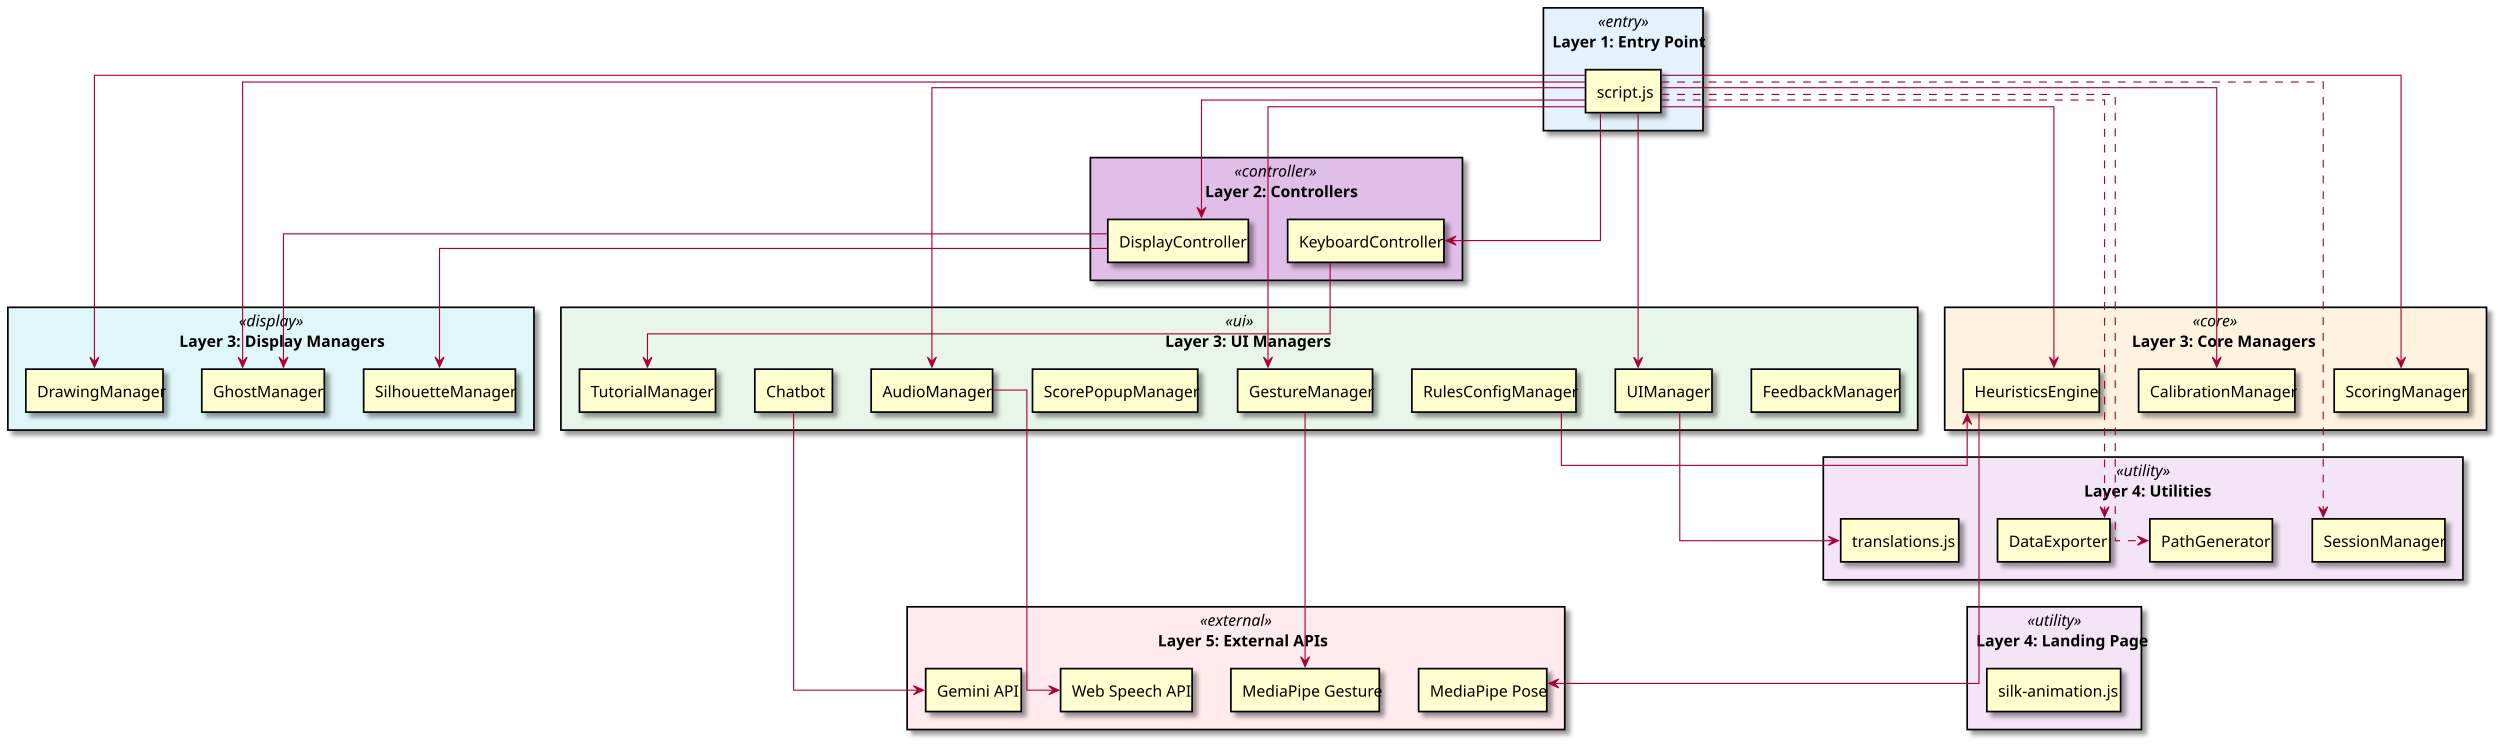
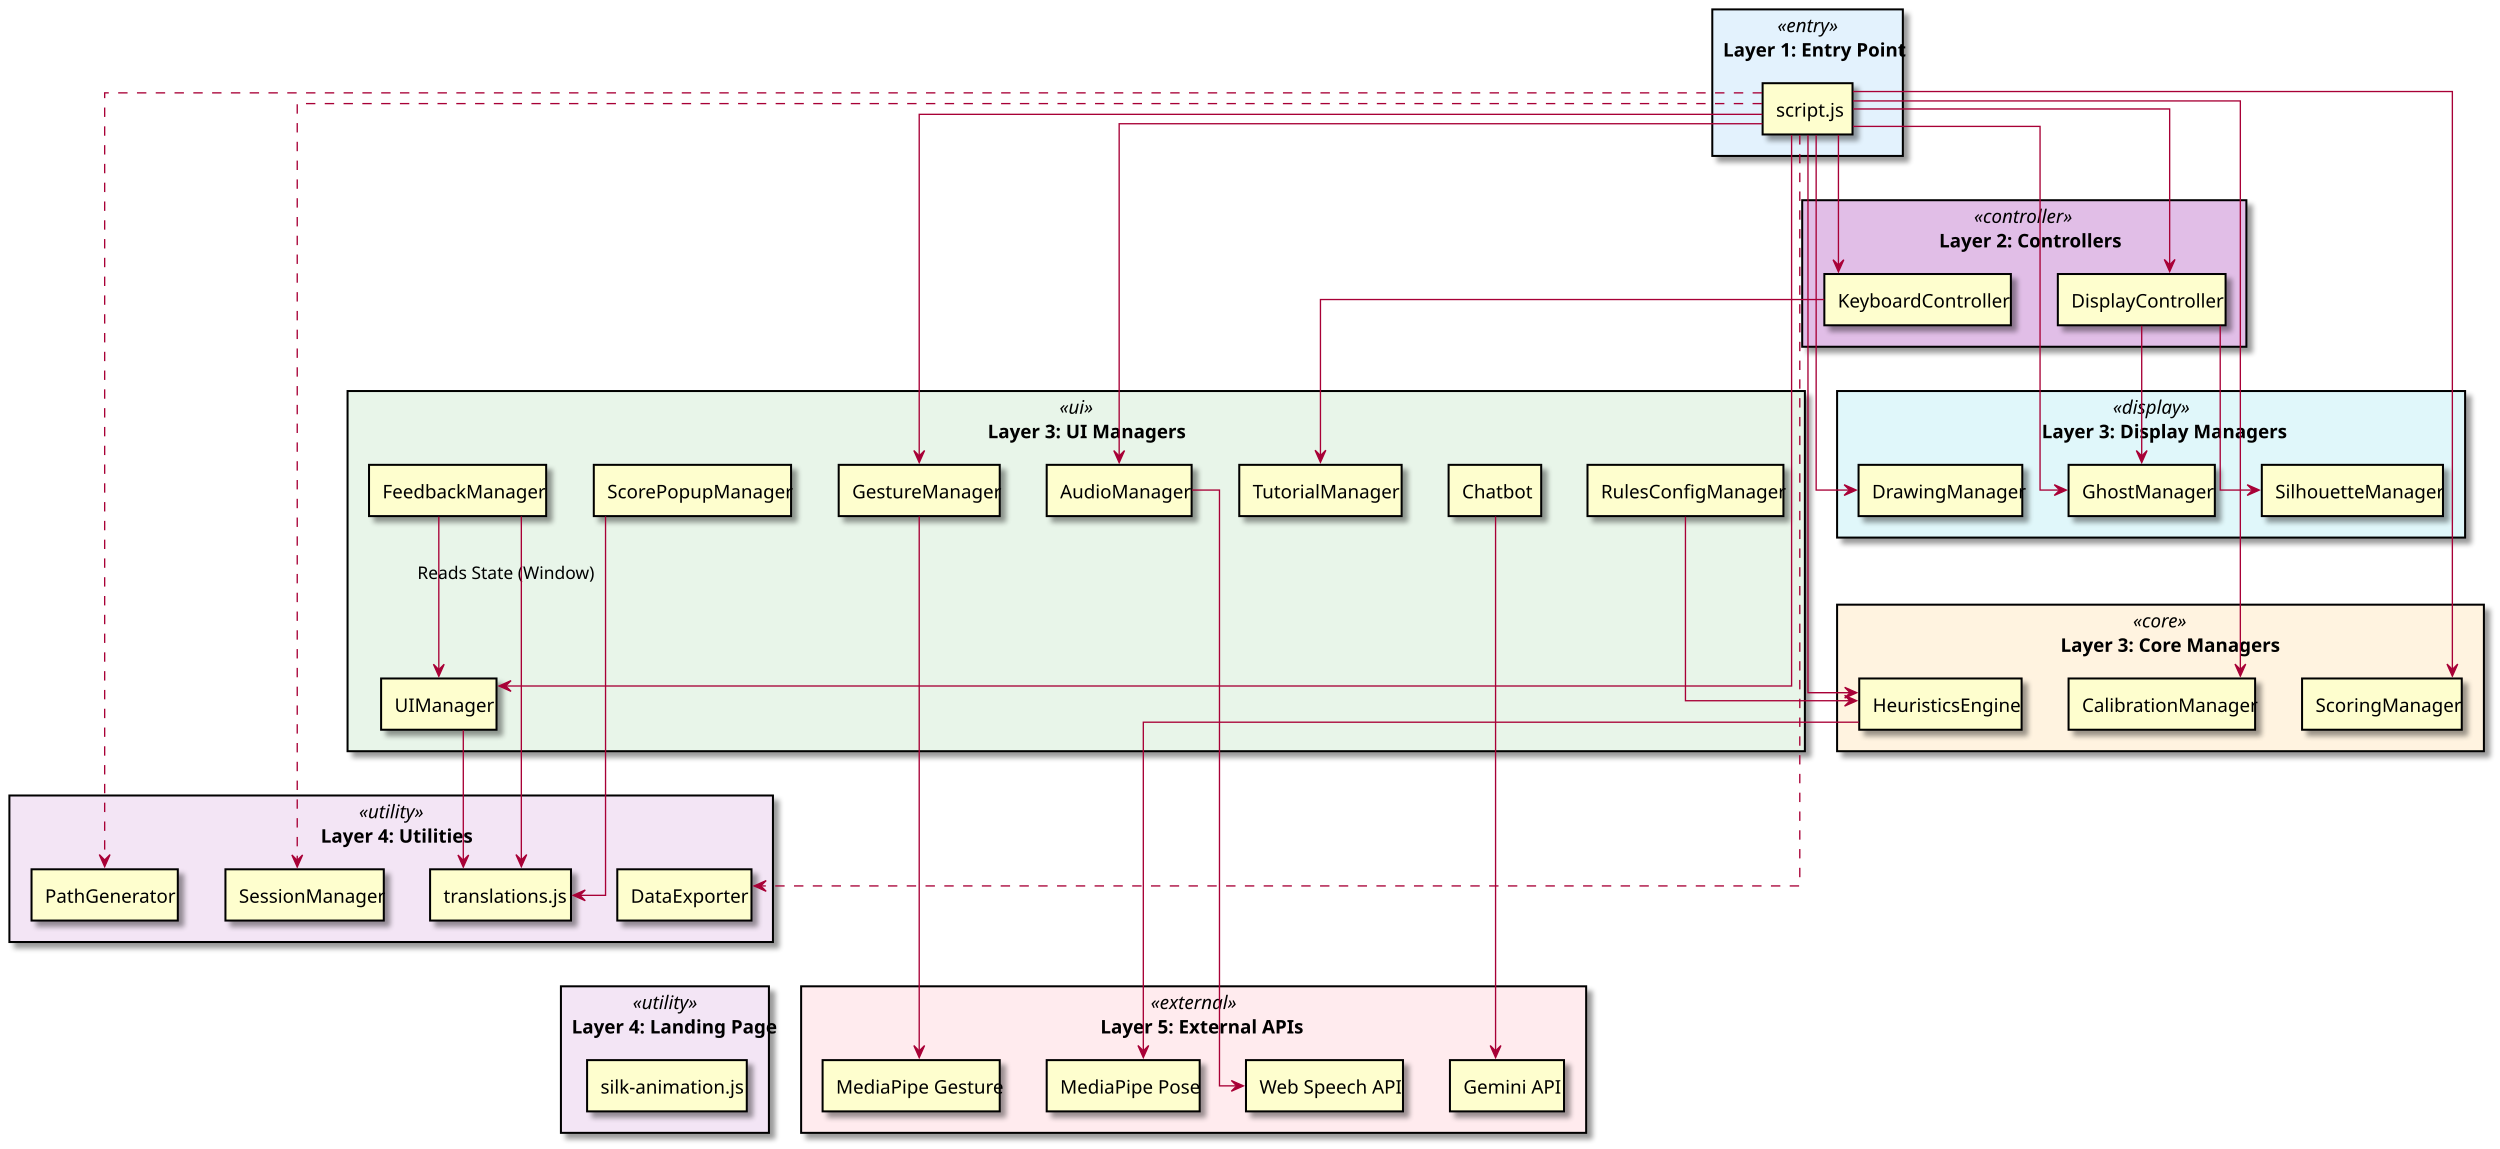
- <svg xmlns="http://www.w3.org/2000/svg" contentScriptType="application/ecmascript" contentStyleType="text/css" height="661px" preserveAspectRatio="none" style="width:2224px;height:661px;background:#00000000;" version="1.1" viewBox="0 0 2224 661" width="2224px" zoomAndPan="magnify">
+ <svg xmlns="http://www.w3.org/2000/svg" contentScriptType="application/ecmascript" contentStyleType="text/css" height="856px" preserveAspectRatio="none" style="width:1863px;height:856px;background:#00000000;" version="1.1" viewBox="0 0 1863 856" width="1863px" zoomAndPan="magnify">
  <defs>
-     <filter height="300%" id="f6rq904xgpkx2" width="300%" x="-1" y="-1">
+     <filter height="300%" id="f1iol15nv5c53u" width="300%" x="-1" y="-1">
      <feGaussianBlur result="blurOut" stdDeviation="2.0" />
      <feColorMatrix in="blurOut" result="blurOut2" type="matrix" values="0 0 0 0 0 0 0 0 0 0 0 0 0 0 0 0 0 0 .4 0" />
      <feOffset dx="4.0" dy="4.0" in="blurOut2" result="blurOut3" />
      <feBlend in="SourceGraphic" in2="blurOut3" mode="normal" />
    </filter>
  </defs>
  <g>
-     <rect fill="#E3F2FD" filter="url(#f6rq904xgpkx2)" height="109.2" style="stroke:#000000;stroke-width:1.5;" width="142" x="1373" y="7" />
-     <text fill="#000000" font-family="Sarabun" font-size="14" font-style="italic" lengthAdjust="spacing" textLength="45" x="1421.5" y="23.952">«entry»</text>
-     <text fill="#000000" font-family="Sarabun" font-size="14" font-weight="bold" lengthAdjust="spacing" textLength="126" x="1381" y="42.152">Layer 1: Entry Point</text>
-     <rect fill="#E1BEE7" filter="url(#f6rq904xgpkx2)" height="109.2" style="stroke:#000000;stroke-width:1.5;" width="331" x="970" y="140.2" />
-     <text fill="#000000" font-family="Sarabun" font-size="14" font-style="italic" lengthAdjust="spacing" textLength="75" x="1098" y="157.152">«controller»</text>
-     <text fill="#000000" font-family="Sarabun" font-size="14" font-weight="bold" lengthAdjust="spacing" textLength="127" x="1072" y="175.352">Layer 2: Controllers</text>
-     <rect fill="#E0F7FA" filter="url(#f6rq904xgpkx2)" height="109.2" style="stroke:#000000;stroke-width:1.5;" width="468" x="7" y="273.4" />
-     <text fill="#000000" font-family="Sarabun" font-size="14" font-style="italic" lengthAdjust="spacing" textLength="57" x="212.5" y="290.352">«display»</text>
-     <text fill="#000000" font-family="Sarabun" font-size="14" font-weight="bold" lengthAdjust="spacing" textLength="163" x="159.5" y="308.552">Layer 3: Display Managers</text>
-     <rect fill="#FFF3E0" filter="url(#f6rq904xgpkx2)" height="109.2" style="stroke:#000000;stroke-width:1.5;" width="482" x="1730" y="273.4" />
-     <text fill="#000000" font-family="Sarabun" font-size="14" font-style="italic" lengthAdjust="spacing" textLength="41" x="1950.5" y="290.352">«core»</text>
-     <text fill="#000000" font-family="Sarabun" font-size="14" font-weight="bold" lengthAdjust="spacing" textLength="149" x="1896.5" y="308.552">Layer 3: Core Managers</text>
-     <rect fill="#E8F5E9" filter="url(#f6rq904xgpkx2)" height="109.2" style="stroke:#000000;stroke-width:1.5;" width="1207" x="499" y="273.4" />
-     <text fill="#000000" font-family="Sarabun" font-size="14" font-style="italic" lengthAdjust="spacing" textLength="25" x="1090" y="290.352">«ui»</text>
-     <text fill="#000000" font-family="Sarabun" font-size="14" font-weight="bold" lengthAdjust="spacing" textLength="132" x="1036.5" y="308.552">Layer 3: UI Managers</text>
-     <rect fill="#F3E5F5" filter="url(#f6rq904xgpkx2)" height="109.2" style="stroke:#000000;stroke-width:1.5;" width="569" x="1622" y="406.6" />
-     <text fill="#000000" font-family="Sarabun" font-size="14" font-style="italic" lengthAdjust="spacing" textLength="48" x="1882.5" y="423.552">«utility»</text>
-     <text fill="#000000" font-family="Sarabun" font-size="14" font-weight="bold" lengthAdjust="spacing" textLength="105" x="1854" y="441.752">Layer 4: Utilities</text>
-     <rect fill="#F3E5F5" filter="url(#f6rq904xgpkx2)" height="109.2" style="stroke:#000000;stroke-width:1.5;" width="155" x="1750" y="539.8" />
-     <text fill="#000000" font-family="Sarabun" font-size="14" font-style="italic" lengthAdjust="spacing" textLength="48" x="1803.5" y="556.752">«utility»</text>
-     <text fill="#000000" font-family="Sarabun" font-size="14" font-weight="bold" lengthAdjust="spacing" textLength="139" x="1758" y="574.952">Layer 4: Landing Page</text>
-     <rect fill="#FFEBEE" filter="url(#f6rq904xgpkx2)" height="109.2" style="stroke:#000000;stroke-width:1.5;" width="585" x="807" y="539.8" />
-     <text fill="#000000" font-family="Sarabun" font-size="14" font-style="italic" lengthAdjust="spacing" textLength="64" x="1067.5" y="556.752">«external»</text>
-     <text fill="#000000" font-family="Sarabun" font-size="14" font-weight="bold" lengthAdjust="spacing" textLength="139" x="1030" y="574.952">Layer 5: External APIs</text>
-     <rect fill="#FEFECE" filter="url(#f6rq904xgpkx2)" height="38.2" style="stroke:#000000;stroke-width:1.5;" width="67" x="1410.5" y="62" />
-     <text fill="#000000" font-family="Sarabun" font-size="14" lengthAdjust="spacing" textLength="47" x="1420.5" y="86.952">script.js</text>
-     <rect fill="#FEFECE" filter="url(#f6rq904xgpkx2)" height="38.2" style="stroke:#000000;stroke-width:1.5;" width="125" x="985.5" y="195.2" />
-     <text fill="#000000" font-family="Sarabun" font-size="14" lengthAdjust="spacing" textLength="105" x="995.5" y="220.152">DisplayController</text>
-     <rect fill="#FEFECE" filter="url(#f6rq904xgpkx2)" height="38.2" style="stroke:#000000;stroke-width:1.5;" width="139" x="1145.5" y="195.2" />
-     <text fill="#000000" font-family="Sarabun" font-size="14" lengthAdjust="spacing" textLength="119" x="1155.5" y="220.152">KeyboardController</text>
-     <rect fill="#FEFECE" filter="url(#f6rq904xgpkx2)" height="38.2" style="stroke:#000000;stroke-width:1.5;" width="122" x="23" y="328.4" />
-     <text fill="#000000" font-family="Sarabun" font-size="14" lengthAdjust="spacing" textLength="102" x="33" y="353.352">DrawingManager</text>
-     <rect fill="#FEFECE" filter="url(#f6rq904xgpkx2)" height="38.2" style="stroke:#000000;stroke-width:1.5;" width="109" x="179.5" y="328.4" />
-     <text fill="#000000" font-family="Sarabun" font-size="14" lengthAdjust="spacing" textLength="89" x="189.5" y="353.352">GhostManager</text>
-     <rect fill="#FEFECE" filter="url(#f6rq904xgpkx2)" height="38.2" style="stroke:#000000;stroke-width:1.5;" width="135" x="323.5" y="328.4" />
-     <text fill="#000000" font-family="Sarabun" font-size="14" lengthAdjust="spacing" textLength="115" x="333.5" y="353.352">SilhouetteManager</text>
-     <rect fill="#FEFECE" filter="url(#f6rq904xgpkx2)" height="38.2" style="stroke:#000000;stroke-width:1.5;" width="121" x="1746.5" y="328.4" />
-     <text fill="#000000" font-family="Sarabun" font-size="14" lengthAdjust="spacing" textLength="101" x="1756.5" y="353.352">HeuristicsEngine</text>
-     <rect fill="#FEFECE" filter="url(#f6rq904xgpkx2)" height="38.2" style="stroke:#000000;stroke-width:1.5;" width="139" x="1902.5" y="328.4" />
-     <text fill="#000000" font-family="Sarabun" font-size="14" lengthAdjust="spacing" textLength="119" x="1912.5" y="353.352">CalibrationManager</text>
-     <rect fill="#FEFECE" filter="url(#f6rq904xgpkx2)" height="38.2" style="stroke:#000000;stroke-width:1.5;" width="119" x="2076.5" y="328.4" />
-     <text fill="#000000" font-family="Sarabun" font-size="14" lengthAdjust="spacing" textLength="99" x="2086.5" y="353.352">ScoringManager</text>
-     <rect fill="#FEFECE" filter="url(#f6rq904xgpkx2)" height="38.2" style="stroke:#000000;stroke-width:1.5;" width="86" x="1437" y="328.4" />
-     <text fill="#000000" font-family="Sarabun" font-size="14" lengthAdjust="spacing" textLength="66" x="1447" y="353.352">UIManager</text>
-     <rect fill="#FEFECE" filter="url(#f6rq904xgpkx2)" height="38.2" style="stroke:#000000;stroke-width:1.5;" width="108" x="775" y="328.4" />
-     <text fill="#000000" font-family="Sarabun" font-size="14" lengthAdjust="spacing" textLength="88" x="785" y="353.352">AudioManager</text>
-     <rect fill="#FEFECE" filter="url(#f6rq904xgpkx2)" height="38.2" style="stroke:#000000;stroke-width:1.5;" width="120" x="1101" y="328.4" />
-     <text fill="#000000" font-family="Sarabun" font-size="14" lengthAdjust="spacing" textLength="100" x="1111" y="353.352">GestureManager</text>
-     <rect fill="#FEFECE" filter="url(#f6rq904xgpkx2)" height="38.2" style="stroke:#000000;stroke-width:1.5;" width="147" x="918.5" y="328.4" />
-     <text fill="#000000" font-family="Sarabun" font-size="14" lengthAdjust="spacing" textLength="127" x="928.5" y="353.352">ScorePopupManager</text>
-     <rect fill="#FEFECE" filter="url(#f6rq904xgpkx2)" height="38.2" style="stroke:#000000;stroke-width:1.5;" width="121" x="515.5" y="328.4" />
-     <text fill="#000000" font-family="Sarabun" font-size="14" lengthAdjust="spacing" textLength="101" x="525.5" y="353.352">TutorialManager</text>
-     <rect fill="#FEFECE" filter="url(#f6rq904xgpkx2)" height="38.2" style="stroke:#000000;stroke-width:1.5;" width="146" x="1256" y="328.4" />
-     <text fill="#000000" font-family="Sarabun" font-size="14" lengthAdjust="spacing" textLength="126" x="1266" y="353.352">RulesConfigManager</text>
-     <rect fill="#FEFECE" filter="url(#f6rq904xgpkx2)" height="38.2" style="stroke:#000000;stroke-width:1.5;" width="69" x="671.5" y="328.4" />
-     <text fill="#000000" font-family="Sarabun" font-size="14" lengthAdjust="spacing" textLength="49" x="681.5" y="353.352">Chatbot</text>
-     <rect fill="#FEFECE" filter="url(#f6rq904xgpkx2)" height="38.2" style="stroke:#000000;stroke-width:1.5;" width="132" x="1558" y="328.4" />
-     <text fill="#000000" font-family="Sarabun" font-size="14" lengthAdjust="spacing" textLength="112" x="1568" y="353.352">FeedbackManager</text>
-     <rect fill="#FEFECE" filter="url(#f6rq904xgpkx2)" height="38.2" style="stroke:#000000;stroke-width:1.5;" width="100" x="1777" y="461.6" />
-     <text fill="#000000" font-family="Sarabun" font-size="14" lengthAdjust="spacing" textLength="80" x="1787" y="486.552">DataExporter</text>
-     <rect fill="#FEFECE" filter="url(#f6rq904xgpkx2)" height="38.2" style="stroke:#000000;stroke-width:1.5;" width="109" x="1912.5" y="461.6" />
-     <text fill="#000000" font-family="Sarabun" font-size="14" lengthAdjust="spacing" textLength="89" x="1922.5" y="486.552">PathGenerator</text>
-     <rect fill="#FEFECE" filter="url(#f6rq904xgpkx2)" height="38.2" style="stroke:#000000;stroke-width:1.5;" width="118" x="2057" y="461.6" />
-     <text fill="#000000" font-family="Sarabun" font-size="14" lengthAdjust="spacing" textLength="98" x="2067" y="486.552">SessionManager</text>
-     <rect fill="#FEFECE" filter="url(#f6rq904xgpkx2)" height="38.2" style="stroke:#000000;stroke-width:1.5;" width="105" x="1637.5" y="461.6" />
-     <text fill="#000000" font-family="Sarabun" font-size="14" lengthAdjust="spacing" textLength="85" x="1647.5" y="486.552">translations.js</text>
-     <rect fill="#FEFECE" filter="url(#f6rq904xgpkx2)" height="38.2" style="stroke:#000000;stroke-width:1.5;" width="119" x="1767.5" y="594.8" />
-     <text fill="#000000" font-family="Sarabun" font-size="14" lengthAdjust="spacing" textLength="99" x="1777.5" y="619.752">silk-animation.js</text>
-     <rect fill="#FEFECE" filter="url(#f6rq904xgpkx2)" height="38.2" style="stroke:#000000;stroke-width:1.5;" width="114" x="1262" y="594.8" />
-     <text fill="#000000" font-family="Sarabun" font-size="14" lengthAdjust="spacing" textLength="94" x="1272" y="619.752">MediaPipe Pose</text>
-     <rect fill="#FEFECE" filter="url(#f6rq904xgpkx2)" height="38.2" style="stroke:#000000;stroke-width:1.5;" width="132" x="1095" y="594.8" />
-     <text fill="#000000" font-family="Sarabun" font-size="14" lengthAdjust="spacing" textLength="112" x="1105" y="619.752">MediaPipe Gesture</text>
-     <rect fill="#FEFECE" filter="url(#f6rq904xgpkx2)" height="38.2" style="stroke:#000000;stroke-width:1.5;" width="117" x="943.5" y="594.8" />
-     <text fill="#000000" font-family="Sarabun" font-size="14" lengthAdjust="spacing" textLength="97" x="953.5" y="619.752">Web Speech API</text>
-     <rect fill="#FEFECE" filter="url(#f6rq904xgpkx2)" height="38.2" style="stroke:#000000;stroke-width:1.5;" width="85" x="823.5" y="594.8" />
-     <text fill="#000000" font-family="Sarabun" font-size="14" lengthAdjust="spacing" textLength="65" x="833.5" y="619.752">Gemini API</text>
-     <path d="M1410.04,89 C1317.69,89 1068.83,89 1068.83,89 C1068.83,89 1068.83,188.21 1068.83,188.21 " fill="none" id="Script-to-DisplayCtrl-1" style="stroke:#A80036;stroke-width:1.0;" />
-     <polygon fill="#A80036" points="1068.83,193.21,1072.83,184.21,1068.83,188.21,1064.83,184.21,1068.83,193.21" style="stroke:#A80036;stroke-width:1.0;" />
-     <path d="M1423.75,100.42 C1423.75,137.28 1423.75,214 1423.75,214 C1423.75,214 1291.31,214 1291.31,214 " fill="none" id="Script-to-KeyboardCtrl" style="stroke:#A80036;stroke-width:1.0;" />
-     <polygon fill="#A80036" points="1286.31,214,1295.31,218,1291.31,214,1295.31,210,1286.31,214" style="stroke:#A80036;stroke-width:1.0;" />
-     <path d="M1477.67,95 C1571.17,95 1827.17,95 1827.17,95 C1827.17,95 1827.17,321.59 1827.17,321.59 " fill="none" id="Script-to-Heuristics" style="stroke:#A80036;stroke-width:1.0;" />
-     <polygon fill="#A80036" points="1827.17,326.59,1831.17,317.59,1827.17,321.59,1823.17,317.59,1827.17,326.59" style="stroke:#A80036;stroke-width:1.0;" />
-     <path d="M1477.83,78 C1594.37,78 1972,78 1972,78 C1972,78 1972,321.6 1972,321.6 " fill="none" id="Script-to-Calibration" style="stroke:#A80036;stroke-width:1.0;" />
-     <polygon fill="#A80036" points="1972,326.6,1976,317.6,1972,321.6,1968,317.6,1972,326.6" style="stroke:#A80036;stroke-width:1.0;" />
-     <path d="M1477.85,67 C1616.78,67 2136,67 2136,67 C2136,67 2136,321.71 2136,321.71 " fill="none" id="Script-to-Scoring" style="stroke:#A80036;stroke-width:1.0;" />
-     <polygon fill="#A80036" points="2136,326.71,2140,317.71,2136,321.71,2132,317.71,2136,326.71" style="stroke:#A80036;stroke-width:1.0;" />
-     <path d="M1410.04,67 C1199.75,67 84,67 84,67 C84,67 84,321.71 84,321.71 " fill="none" id="Script-to-Drawing" style="stroke:#A80036;stroke-width:1.0;" />
-     <polygon fill="#A80036" points="84,326.71,88,317.71,84,321.71,80,317.71,84,326.71" style="stroke:#A80036;stroke-width:1.0;" />
-     <path d="M1410.19,73 C1212.59,73 215.83,73 215.83,73 C215.83,73 215.83,321.68 215.83,321.68 " fill="none" id="Script-to-Ghost" style="stroke:#A80036;stroke-width:1.0;" />
-     <polygon fill="#A80036" points="215.83,326.68,219.83,317.68,215.83,321.68,211.83,317.68,215.83,326.68" style="stroke:#A80036;stroke-width:1.0;" />
-     <path d="M1457.25,100.69 C1457.25,100.69 1457.25,321.73 1457.25,321.73 " fill="none" id="Script-to-UI" style="stroke:#A80036;stroke-width:1.0;" />
-     <polygon fill="#A80036" points="1457.25,326.73,1461.25,317.73,1457.25,321.73,1453.25,317.73,1457.25,326.73" style="stroke:#A80036;stroke-width:1.0;" />
-     <path d="M1410.06,78 C1281.13,78 829,78 829,78 C829,78 829,321.6 829,321.6 " fill="none" id="Script-to-Audio" style="stroke:#A80036;stroke-width:1.0;" />
-     <polygon fill="#A80036" points="829,326.6,833,317.6,829,321.6,825,317.6,829,326.6" style="stroke:#A80036;stroke-width:1.0;" />
-     <path d="M1410.18,95 C1328.66,95 1128,95 1128,95 C1128,95 1128,321.59 1128,321.59 " fill="none" id="Script-to-Gesture" style="stroke:#A80036;stroke-width:1.0;" />
-     <polygon fill="#A80036" points="1128,326.59,1132,317.59,1128,321.59,1124,317.59,1128,326.59" style="stroke:#A80036;stroke-width:1.0;" />
-     <path d="M985.22,208 C797.3,208 252.17,208 252.17,208 C252.17,208 252.17,321.59 252.17,321.59 " fill="none" id="DisplayCtrl-to-Ghost" style="stroke:#A80036;stroke-width:1.0;" />
-     <polygon fill="#A80036" points="252.17,326.59,256.17,317.59,252.17,321.59,248.17,317.59,252.17,326.59" style="stroke:#A80036;stroke-width:1.0;" />
-     <path d="M985,221 C820.56,221 391,221 391,221 C391,221 391,321.5 391,321.5 " fill="none" id="DisplayCtrl-to-Silhouette" style="stroke:#A80036;stroke-width:1.0;" />
-     <polygon fill="#A80036" points="391,326.5,395,317.5,391,321.5,387,317.5,391,326.5" style="stroke:#A80036;stroke-width:1.0;" />
-     <path d="M1183.25,233.9 C1183.25,258.35 1183.25,297 1183.25,297 C1183.25,297 576,297 576,297 C576,297 576,321.61 576,321.61 " fill="none" id="KeyboardCtrl-to-Tutorial" style="stroke:#A80036;stroke-width:1.0;" />
-     <polygon fill="#A80036" points="576,326.61,580,317.61,576,321.61,572,317.61,576,326.61" style="stroke:#A80036;stroke-width:1.0;" />
-     <path d="M1389,367.09 C1389,386.71 1389,414 1389,414 C1389,414 1750,414 1750,414 C1750,414 1750,373.61 1750,373.61 " fill="none" id="RulesConfig-to-Heuristics" style="stroke:#A80036;stroke-width:1.0;" />
-     <polygon fill="#A80036" points="1750,368.61,1746,377.61,1750,373.61,1754,377.61,1750,368.61" style="stroke:#A80036;stroke-width:1.0;" />
-     <path d="M1494.33,366.91 C1494.33,403.94 1494.33,481 1494.33,481 C1494.33,481 1630.54,481 1630.54,481 " fill="none" id="UI-to-Translations" style="stroke:#A80036;stroke-width:1.0;" />
-     <polygon fill="#A80036" points="1635.54,481,1626.54,477,1630.54,481,1626.54,485,1635.54,481" style="stroke:#A80036;stroke-width:1.0;" />
-     <path d="M1760.5,367.08 C1760.5,427.66 1760.5,608 1760.5,608 C1760.5,608 1382.78,608 1382.78,608 " fill="none" id="Heuristics-to-MPPose" style="stroke:#A80036;stroke-width:1.0;" />
-     <polygon fill="#A80036" points="1377.78,608,1386.78,612,1382.78,608,1386.78,604,1377.78,608" style="stroke:#A80036;stroke-width:1.0;" />
-     <path d="M1161,367.09 C1161,367.09 1161,588.13 1161,588.13 " fill="none" id="Gesture-to-MPGesture" style="stroke:#A80036;stroke-width:1.0;" />
-     <polygon fill="#A80036" points="1161,593.13,1165,584.13,1161,588.13,1157,584.13,1161,593.13" style="stroke:#A80036;stroke-width:1.0;" />
-     <path d="M883.47,347 C899.82,347 913.5,347 913.5,347 C913.5,347 913.5,614 913.5,614 C913.5,614 936.95,614 936.95,614 " fill="none" id="Audio-to-WebSpeech" style="stroke:#A80036;stroke-width:1.0;" />
-     <polygon fill="#A80036" points="941.95,614,932.95,610,936.95,614,932.95,618,941.95,614" style="stroke:#A80036;stroke-width:1.0;" />
-     <path d="M706,367.1 C706,428.64 706,614 706,614 C706,614 816.61,614 816.61,614 " fill="none" id="Chatbot-to-Gemini" style="stroke:#A80036;stroke-width:1.0;" />
-     <polygon fill="#A80036" points="821.61,614,812.61,610,816.61,614,812.61,618,821.61,614" style="stroke:#A80036;stroke-width:1.0;" />
-     <path d="M1477.96,89 C1579.25,89 1872.25,89 1872.25,89 C1872.25,89 1872.25,454.76 1872.25,454.76 " fill="none" id="Script-to-Exporter" style="stroke:#A80036;stroke-width:1.0;stroke-dasharray:7.0,7.0;" />
-     <polygon fill="#A80036" points="1872.25,459.76,1876.25,450.76,1872.25,454.76,1868.25,450.76,1872.25,459.76" style="stroke:#A80036;stroke-width:1.0;" />
-     <path d="M1477.99,84 C1580.84,84 1881.75,84 1881.75,84 C1881.75,84 1881.75,481 1881.75,481 C1881.75,481 1905.53,481 1905.53,481 " fill="none" id="Script-to-PathGen" style="stroke:#A80036;stroke-width:1.0;stroke-dasharray:7.0,7.0;" />
-     <polygon fill="#A80036" points="1910.53,481,1901.53,477,1905.53,481,1901.53,485,1910.53,481" style="stroke:#A80036;stroke-width:1.0;" />
-     <path d="M1477.92,73 C1607.88,73 2066.75,73 2066.75,73 C2066.75,73 2066.75,454.8 2066.75,454.8 " fill="none" id="Script-to-Session" style="stroke:#A80036;stroke-width:1.0;stroke-dasharray:7.0,7.0;" />
-     <polygon fill="#A80036" points="2066.75,459.8,2070.75,450.8,2066.75,454.8,2062.75,450.8,2066.75,459.8" style="stroke:#A80036;stroke-width:1.0;" />
+     <rect fill="#E3F2FD" filter="url(#f1iol15nv5c53u)" height="109.2" style="stroke:#000000;stroke-width:1.5;" width="142" x="1276" y="7" />
+     <text fill="#000000" font-family="Sarabun" font-size="14" font-style="italic" lengthAdjust="spacing" textLength="45" x="1324.5" y="23.952">«entry»</text>
+     <text fill="#000000" font-family="Sarabun" font-size="14" font-weight="bold" lengthAdjust="spacing" textLength="126" x="1284" y="42.152">Layer 1: Entry Point</text>
+     <rect fill="#E1BEE7" filter="url(#f1iol15nv5c53u)" height="109.2" style="stroke:#000000;stroke-width:1.5;" width="331" x="1343" y="149.2" />
+     <text fill="#000000" font-family="Sarabun" font-size="14" font-style="italic" lengthAdjust="spacing" textLength="75" x="1471" y="166.152">«controller»</text>
+     <text fill="#000000" font-family="Sarabun" font-size="14" font-weight="bold" lengthAdjust="spacing" textLength="127" x="1445" y="184.352">Layer 2: Controllers</text>
+     <rect fill="#E0F7FA" filter="url(#f1iol15nv5c53u)" height="109.2" style="stroke:#000000;stroke-width:1.5;" width="468" x="1369" y="291.4" />
+     <text fill="#000000" font-family="Sarabun" font-size="14" font-style="italic" lengthAdjust="spacing" textLength="57" x="1574.5" y="308.352">«display»</text>
+     <text fill="#000000" font-family="Sarabun" font-size="14" font-weight="bold" lengthAdjust="spacing" textLength="163" x="1521.5" y="326.552">Layer 3: Display Managers</text>
+     <rect fill="#FFF3E0" filter="url(#f1iol15nv5c53u)" height="109.2" style="stroke:#000000;stroke-width:1.5;" width="482" x="1369" y="450.6" />
+     <text fill="#000000" font-family="Sarabun" font-size="14" font-style="italic" lengthAdjust="spacing" textLength="41" x="1589.5" y="467.552">«core»</text>
+     <text fill="#000000" font-family="Sarabun" font-size="14" font-weight="bold" lengthAdjust="spacing" textLength="149" x="1535.5" y="485.752">Layer 3: Core Managers</text>
+     <rect fill="#E8F5E9" filter="url(#f1iol15nv5c53u)" height="268.4" style="stroke:#000000;stroke-width:1.5;" width="1086" x="259" y="291.4" />
+     <text fill="#000000" font-family="Sarabun" font-size="14" font-style="italic" lengthAdjust="spacing" textLength="25" x="789.5" y="308.352">«ui»</text>
+     <text fill="#000000" font-family="Sarabun" font-size="14" font-weight="bold" lengthAdjust="spacing" textLength="132" x="736" y="326.552">Layer 3: UI Managers</text>
+     <rect fill="#F3E5F5" filter="url(#f1iol15nv5c53u)" height="109.2" style="stroke:#000000;stroke-width:1.5;" width="569" x="7" y="592.8" />
+     <text fill="#000000" font-family="Sarabun" font-size="14" font-style="italic" lengthAdjust="spacing" textLength="48" x="267.5" y="609.752">«utility»</text>
+     <text fill="#000000" font-family="Sarabun" font-size="14" font-weight="bold" lengthAdjust="spacing" textLength="105" x="239" y="627.952">Layer 4: Utilities</text>
+     <rect fill="#F3E5F5" filter="url(#f1iol15nv5c53u)" height="109.2" style="stroke:#000000;stroke-width:1.5;" width="155" x="418" y="735" />
+     <text fill="#000000" font-family="Sarabun" font-size="14" font-style="italic" lengthAdjust="spacing" textLength="48" x="471.5" y="751.952">«utility»</text>
+     <text fill="#000000" font-family="Sarabun" font-size="14" font-weight="bold" lengthAdjust="spacing" textLength="139" x="426" y="770.152">Layer 4: Landing Page</text>
+     <rect fill="#FFEBEE" filter="url(#f1iol15nv5c53u)" height="109.2" style="stroke:#000000;stroke-width:1.5;" width="585" x="597" y="735" />
+     <text fill="#000000" font-family="Sarabun" font-size="14" font-style="italic" lengthAdjust="spacing" textLength="64" x="857.5" y="751.952">«external»</text>
+     <text fill="#000000" font-family="Sarabun" font-size="14" font-weight="bold" lengthAdjust="spacing" textLength="139" x="820" y="770.152">Layer 5: External APIs</text>
+     <rect fill="#FEFECE" filter="url(#f1iol15nv5c53u)" height="38.2" style="stroke:#000000;stroke-width:1.5;" width="67" x="1313.5" y="62" />
+     <text fill="#000000" font-family="Sarabun" font-size="14" lengthAdjust="spacing" textLength="47" x="1323.5" y="86.952">script.js</text>
+     <rect fill="#FEFECE" filter="url(#f1iol15nv5c53u)" height="38.2" style="stroke:#000000;stroke-width:1.5;" width="125" x="1533.5" y="204.2" />
+     <text fill="#000000" font-family="Sarabun" font-size="14" lengthAdjust="spacing" textLength="105" x="1543.5" y="229.152">DisplayController</text>
+     <rect fill="#FEFECE" filter="url(#f1iol15nv5c53u)" height="38.2" style="stroke:#000000;stroke-width:1.5;" width="139" x="1359.5" y="204.2" />
+     <text fill="#000000" font-family="Sarabun" font-size="14" lengthAdjust="spacing" textLength="119" x="1369.5" y="229.152">KeyboardController</text>
+     <rect fill="#FEFECE" filter="url(#f1iol15nv5c53u)" height="38.2" style="stroke:#000000;stroke-width:1.5;" width="122" x="1385" y="346.4" />
+     <text fill="#000000" font-family="Sarabun" font-size="14" lengthAdjust="spacing" textLength="102" x="1395" y="371.352">DrawingManager</text>
+     <rect fill="#FEFECE" filter="url(#f1iol15nv5c53u)" height="38.2" style="stroke:#000000;stroke-width:1.5;" width="109" x="1541.5" y="346.4" />
+     <text fill="#000000" font-family="Sarabun" font-size="14" lengthAdjust="spacing" textLength="89" x="1551.5" y="371.352">GhostManager</text>
+     <rect fill="#FEFECE" filter="url(#f1iol15nv5c53u)" height="38.2" style="stroke:#000000;stroke-width:1.5;" width="135" x="1685.5" y="346.4" />
+     <text fill="#000000" font-family="Sarabun" font-size="14" lengthAdjust="spacing" textLength="115" x="1695.5" y="371.352">SilhouetteManager</text>
+     <rect fill="#FEFECE" filter="url(#f1iol15nv5c53u)" height="38.2" style="stroke:#000000;stroke-width:1.5;" width="121" x="1385.5" y="505.6" />
+     <text fill="#000000" font-family="Sarabun" font-size="14" lengthAdjust="spacing" textLength="101" x="1395.5" y="530.552">HeuristicsEngine</text>
+     <rect fill="#FEFECE" filter="url(#f1iol15nv5c53u)" height="38.2" style="stroke:#000000;stroke-width:1.5;" width="139" x="1541.5" y="505.6" />
+     <text fill="#000000" font-family="Sarabun" font-size="14" lengthAdjust="spacing" textLength="119" x="1551.5" y="530.552">CalibrationManager</text>
+     <rect fill="#FEFECE" filter="url(#f1iol15nv5c53u)" height="38.2" style="stroke:#000000;stroke-width:1.5;" width="119" x="1715.5" y="505.6" />
+     <text fill="#000000" font-family="Sarabun" font-size="14" lengthAdjust="spacing" textLength="99" x="1725.5" y="530.552">ScoringManager</text>
+     <rect fill="#FEFECE" filter="url(#f1iol15nv5c53u)" height="38.2" style="stroke:#000000;stroke-width:1.5;" width="86" x="284" y="505.6" />
+     <text fill="#000000" font-family="Sarabun" font-size="14" lengthAdjust="spacing" textLength="66" x="294" y="530.552">UIManager</text>
+     <rect fill="#FEFECE" filter="url(#f1iol15nv5c53u)" height="38.2" style="stroke:#000000;stroke-width:1.5;" width="108" x="780" y="346.4" />
+     <text fill="#000000" font-family="Sarabun" font-size="14" lengthAdjust="spacing" textLength="88" x="790" y="371.352">AudioManager</text>
+     <rect fill="#FEFECE" filter="url(#f1iol15nv5c53u)" height="38.2" style="stroke:#000000;stroke-width:1.5;" width="120" x="625" y="346.4" />
+     <text fill="#000000" font-family="Sarabun" font-size="14" lengthAdjust="spacing" textLength="100" x="635" y="371.352">GestureManager</text>
+     <rect fill="#FEFECE" filter="url(#f1iol15nv5c53u)" height="38.2" style="stroke:#000000;stroke-width:1.5;" width="147" x="442.5" y="346.4" />
+     <text fill="#000000" font-family="Sarabun" font-size="14" lengthAdjust="spacing" textLength="127" x="452.5" y="371.352">ScorePopupManager</text>
+     <rect fill="#FEFECE" filter="url(#f1iol15nv5c53u)" height="38.2" style="stroke:#000000;stroke-width:1.5;" width="121" x="923.5" y="346.4" />
+     <text fill="#000000" font-family="Sarabun" font-size="14" lengthAdjust="spacing" textLength="101" x="933.5" y="371.352">TutorialManager</text>
+     <rect fill="#FEFECE" filter="url(#f1iol15nv5c53u)" height="38.2" style="stroke:#000000;stroke-width:1.5;" width="146" x="1183" y="346.4" />
+     <text fill="#000000" font-family="Sarabun" font-size="14" lengthAdjust="spacing" textLength="126" x="1193" y="371.352">RulesConfigManager</text>
+     <rect fill="#FEFECE" filter="url(#f1iol15nv5c53u)" height="38.2" style="stroke:#000000;stroke-width:1.5;" width="69" x="1079.5" y="346.4" />
+     <text fill="#000000" font-family="Sarabun" font-size="14" lengthAdjust="spacing" textLength="49" x="1089.5" y="371.352">Chatbot</text>
+     <rect fill="#FEFECE" filter="url(#f1iol15nv5c53u)" height="38.2" style="stroke:#000000;stroke-width:1.5;" width="132" x="275" y="346.4" />
+     <text fill="#000000" font-family="Sarabun" font-size="14" lengthAdjust="spacing" textLength="112" x="285" y="371.352">FeedbackManager</text>
+     <rect fill="#FEFECE" filter="url(#f1iol15nv5c53u)" height="38.2" style="stroke:#000000;stroke-width:1.5;" width="100" x="460" y="647.8" />
+     <text fill="#000000" font-family="Sarabun" font-size="14" lengthAdjust="spacing" textLength="80" x="470" y="672.752">DataExporter</text>
+     <rect fill="#FEFECE" filter="url(#f1iol15nv5c53u)" height="38.2" style="stroke:#000000;stroke-width:1.5;" width="109" x="23.5" y="647.8" />
+     <text fill="#000000" font-family="Sarabun" font-size="14" lengthAdjust="spacing" textLength="89" x="33.5" y="672.752">PathGenerator</text>
+     <rect fill="#FEFECE" filter="url(#f1iol15nv5c53u)" height="38.2" style="stroke:#000000;stroke-width:1.5;" width="118" x="168" y="647.8" />
+     <text fill="#000000" font-family="Sarabun" font-size="14" lengthAdjust="spacing" textLength="98" x="178" y="672.752">SessionManager</text>
+     <rect fill="#FEFECE" filter="url(#f1iol15nv5c53u)" height="38.2" style="stroke:#000000;stroke-width:1.5;" width="105" x="320.5" y="647.8" />
+     <text fill="#000000" font-family="Sarabun" font-size="14" lengthAdjust="spacing" textLength="85" x="330.5" y="672.752">translations.js</text>
+     <rect fill="#FEFECE" filter="url(#f1iol15nv5c53u)" height="38.2" style="stroke:#000000;stroke-width:1.5;" width="119" x="437.5" y="790" />
+     <text fill="#000000" font-family="Sarabun" font-size="14" lengthAdjust="spacing" textLength="99" x="447.5" y="814.952">silk-animation.js</text>
+     <rect fill="#FEFECE" filter="url(#f1iol15nv5c53u)" height="38.2" style="stroke:#000000;stroke-width:1.5;" width="114" x="780" y="790" />
+     <text fill="#000000" font-family="Sarabun" font-size="14" lengthAdjust="spacing" textLength="94" x="790" y="814.952">MediaPipe Pose</text>
+     <rect fill="#FEFECE" filter="url(#f1iol15nv5c53u)" height="38.2" style="stroke:#000000;stroke-width:1.5;" width="132" x="613" y="790" />
+     <text fill="#000000" font-family="Sarabun" font-size="14" lengthAdjust="spacing" textLength="112" x="623" y="814.952">MediaPipe Gesture</text>
+     <rect fill="#FEFECE" filter="url(#f1iol15nv5c53u)" height="38.2" style="stroke:#000000;stroke-width:1.5;" width="117" x="928.5" y="790" />
+     <text fill="#000000" font-family="Sarabun" font-size="14" lengthAdjust="spacing" textLength="97" x="938.5" y="814.952">Web Speech API</text>
+     <rect fill="#FEFECE" filter="url(#f1iol15nv5c53u)" height="38.2" style="stroke:#000000;stroke-width:1.5;" width="85" x="1080.5" y="790" />
+     <text fill="#000000" font-family="Sarabun" font-size="14" lengthAdjust="spacing" textLength="65" x="1090.5" y="814.952">Gemini API</text>
+     <path d="M1380.9,81.2 C1453.37,81.2 1616.83,81.2 1616.83,81.2 C1616.83,81.2 1616.83,197.33 1616.83,197.33 " fill="none" id="Script-to-DisplayCtrl-1" style="stroke:#A80036;stroke-width:1.0;" />
+     <polygon fill="#A80036" points="1616.83,202.33,1620.83,193.33,1616.83,197.33,1612.83,193.33,1616.83,202.33" style="stroke:#A80036;stroke-width:1.0;" />
+     <path d="M1370,100.57 C1370,100.57 1370,197.55 1370,197.55 " fill="none" id="Script-to-KeyboardCtrl" style="stroke:#A80036;stroke-width:1.0;" />
+     <polygon fill="#A80036" points="1370,202.55,1374,193.55,1370,197.55,1366,193.55,1370,202.55" style="stroke:#A80036;stroke-width:1.0;" />
+     <path d="M1347.3,100.64 C1347.3,185.3 1347.3,516.2 1347.3,516.2 C1347.3,516.2 1378.66,516.2 1378.66,516.2 " fill="none" id="Script-to-Heuristics" style="stroke:#A80036;stroke-width:1.0;" />
+     <polygon fill="#A80036" points="1383.66,516.2,1374.66,512.2,1378.66,516.2,1374.66,520.2,1383.66,516.2" style="stroke:#A80036;stroke-width:1.0;" />
+     <path d="M1380.9,75.2 C1463.7,75.2 1669.5,75.2 1669.5,75.2 C1669.5,75.2 1669.5,498.87 1669.5,498.87 " fill="none" id="Script-to-Calibration" style="stroke:#A80036;stroke-width:1.0;" />
+     <polygon fill="#A80036" points="1669.5,503.87,1673.5,494.87,1669.5,498.87,1665.5,494.87,1669.5,503.87" style="stroke:#A80036;stroke-width:1.0;" />
+     <path d="M1380.79,68.2 C1490.16,68.2 1827.5,68.2 1827.5,68.2 C1827.5,68.2 1827.5,498.86 1827.5,498.86 " fill="none" id="Script-to-Scoring" style="stroke:#A80036;stroke-width:1.0;" />
+     <polygon fill="#A80036" points="1827.5,503.86,1831.5,494.86,1827.5,498.86,1823.5,494.86,1827.5,503.86" style="stroke:#A80036;stroke-width:1.0;" />
+     <path d="M1353.4,100.63 C1353.4,164.81 1353.4,365.2 1353.4,365.2 C1353.4,365.2 1378.24,365.2 1378.24,365.2 " fill="none" id="Script-to-Drawing" style="stroke:#A80036;stroke-width:1.0;" />
+     <polygon fill="#A80036" points="1383.24,365.2,1374.24,361.2,1378.24,365.2,1374.24,369.2,1383.24,365.2" style="stroke:#A80036;stroke-width:1.0;" />
+     <path d="M1380.82,94.2 C1431.23,94.2 1520.25,94.2 1520.25,94.2 C1520.25,94.2 1520.25,365.2 1520.25,365.2 C1520.25,365.2 1534.84,365.2 1534.84,365.2 " fill="none" id="Script-to-Ghost" style="stroke:#A80036;stroke-width:1.0;" />
+     <polygon fill="#A80036" points="1539.84,365.2,1530.84,361.2,1534.84,365.2,1530.84,369.2,1539.84,365.2" style="stroke:#A80036;stroke-width:1.0;" />
+     <path d="M1335.1,100.7 C1335.1,184.84 1335.1,511.2 1335.1,511.2 C1335.1,511.2 376.83,511.2 376.83,511.2 " fill="none" id="Script-to-UI" style="stroke:#A80036;stroke-width:1.0;" />
+     <polygon fill="#A80036" points="371.83,511.2,380.83,515.2,376.83,511.2,380.83,507.2,371.83,511.2" style="stroke:#A80036;stroke-width:1.0;" />
+     <path d="M1313.34,92.2 C1199.21,92.2 834,92.2 834,92.2 C834,92.2 834,339.77 834,339.77 " fill="none" id="Script-to-Audio" style="stroke:#A80036;stroke-width:1.0;" />
+     <polygon fill="#A80036" points="834,344.77,838,335.77,834,339.77,830,335.77,834,344.77" style="stroke:#A80036;stroke-width:1.0;" />
+     <path d="M1313.26,85.2 C1178.36,85.2 685,85.2 685,85.2 C685,85.2 685,339.72 685,339.72 " fill="none" id="Script-to-Gesture" style="stroke:#A80036;stroke-width:1.0;" />
+     <polygon fill="#A80036" points="685,344.72,689,335.72,685,339.72,681,335.72,685,344.72" style="stroke:#A80036;stroke-width:1.0;" />
+     <path d="M1596,242.77 C1596,242.77 1596,339.75 1596,339.75 " fill="none" id="DisplayCtrl-to-Ghost" style="stroke:#A80036;stroke-width:1.0;" />
+     <polygon fill="#A80036" points="1596,344.75,1600,335.75,1596,339.75,1592,335.75,1596,344.75" style="stroke:#A80036;stroke-width:1.0;" />
+     <path d="M1654.5,242.73 C1654.5,281.6 1654.5,365.2 1654.5,365.2 C1654.5,365.2 1678.61,365.2 1678.61,365.2 " fill="none" id="DisplayCtrl-to-Silhouette" style="stroke:#A80036;stroke-width:1.0;" />
+     <polygon fill="#A80036" points="1683.61,365.2,1674.61,361.2,1678.61,365.2,1674.61,369.2,1683.61,365.2" style="stroke:#A80036;stroke-width:1.0;" />
+     <path d="M1359.47,223.2 C1234.31,223.2 984,223.2 984,223.2 C984,223.2 984,339.5 984,339.5 " fill="none" id="KeyboardCtrl-to-Tutorial" style="stroke:#A80036;stroke-width:1.0;" />
+     <polygon fill="#A80036" points="984,344.5,988,335.5,984,339.5,980,335.5,984,344.5" style="stroke:#A80036;stroke-width:1.0;" />
+     <path d="M1256,385.03 C1256,427.04 1256,522.2 1256,522.2 C1256,522.2 1378.59,522.2 1378.59,522.2 " fill="none" id="RulesConfig-to-Heuristics" style="stroke:#A80036;stroke-width:1.0;" />
+     <polygon fill="#A80036" points="1383.59,522.2,1374.59,518.2,1378.59,522.2,1374.59,526.2,1383.59,522.2" style="stroke:#A80036;stroke-width:1.0;" />
+     <path d="M345.25,544.17 C345.25,544.17 345.25,641.15 345.25,641.15 " fill="none" id="UI-to-Translations" style="stroke:#A80036;stroke-width:1.0;" />
+     <polygon fill="#A80036" points="345.25,646.15,349.25,637.15,345.25,641.15,341.25,637.15,345.25,646.15" style="stroke:#A80036;stroke-width:1.0;" />
+     <path d="M327,385.02 C327,385.02 327,499 327,499 " fill="none" id="Feedback-to-UI" style="stroke:#A80036;stroke-width:1.0;" />
+     <polygon fill="#A80036" points="327,504,331,495,327,499,323,495,327,504" style="stroke:#A80036;stroke-width:1.0;" />
+     <text fill="#000000" font-family="Sarabun" font-size="13" lengthAdjust="spacing" textLength="123" x="311" y="431.484">Reads State (Window)</text>
+     <path d="M388.5,384.81 C388.5,384.81 388.5,640.84 388.5,640.84 " fill="none" id="Feedback-to-Translations" style="stroke:#A80036;stroke-width:1.0;" />
+     <polygon fill="#A80036" points="388.5,645.84,392.5,636.84,388.5,640.84,384.5,636.84,388.5,645.84" style="stroke:#A80036;stroke-width:1.0;" />
+     <path d="M451.25,384.83 C451.25,451.42 451.25,667.2 451.25,667.2 C451.25,667.2 432.14,667.2 432.14,667.2 " fill="none" id="ScorePopup-to-Translations" style="stroke:#A80036;stroke-width:1.0;" />
+     <polygon fill="#A80036" points="427.14,667.2,436.14,671.2,432.14,667.2,436.14,663.2,427.14,667.2" style="stroke:#A80036;stroke-width:1.0;" />
+     <path d="M1385.22,538.2 C1233.83,538.2 852,538.2 852,538.2 C852,538.2 852,783.1 852,783.1 " fill="none" id="Heuristics-to-MPPose" style="stroke:#A80036;stroke-width:1.0;" />
+     <polygon fill="#A80036" points="852,788.1,856,779.1,852,783.1,848,779.1,852,788.1" style="stroke:#A80036;stroke-width:1.0;" />
+     <path d="M685,384.85 C685,384.85 685,783.14 685,783.14 " fill="none" id="Gesture-to-MPGesture" style="stroke:#A80036;stroke-width:1.0;" />
+     <polygon fill="#A80036" points="685,788.14,689,779.14,685,783.14,681,779.14,685,788.14" style="stroke:#A80036;stroke-width:1.0;" />
+     <path d="M888.32,365.2 C899.92,365.2 908.75,365.2 908.75,365.2 C908.75,365.2 908.75,809.2 908.75,809.2 C908.75,809.2 921.58,809.2 921.58,809.2 " fill="none" id="Audio-to-WebSpeech" style="stroke:#A80036;stroke-width:1.0;" />
+     <polygon fill="#A80036" points="926.58,809.2,917.58,805.2,921.58,809.2,917.58,813.2,926.58,809.2" style="stroke:#A80036;stroke-width:1.0;" />
+     <path d="M1114.5,384.85 C1114.5,384.85 1114.5,783.14 1114.5,783.14 " fill="none" id="Chatbot-to-Gemini" style="stroke:#A80036;stroke-width:1.0;" />
+     <polygon fill="#A80036" points="1114.5,788.14,1118.5,779.14,1114.5,783.14,1110.5,779.14,1114.5,788.14" style="stroke:#A80036;stroke-width:1.0;" />
+     <path d="M1341.2,100.7 C1341.2,201.86 1341.2,660.2 1341.2,660.2 C1341.2,660.2 566.95,660.2 566.95,660.2 " fill="none" id="Script-to-Exporter" style="stroke:#A80036;stroke-width:1.0;stroke-dasharray:7.0,7.0;" />
+     <polygon fill="#A80036" points="561.95,660.2,570.95,664.2,566.95,660.2,570.95,656.2,561.95,660.2" style="stroke:#A80036;stroke-width:1.0;" />
+     <path d="M1313.06,69.2 C1111.25,69.2 78,69.2 78,69.2 C78,69.2 78,640.84 78,640.84 " fill="none" id="Script-to-PathGen" style="stroke:#A80036;stroke-width:1.0;stroke-dasharray:7.0,7.0;" />
+     <polygon fill="#A80036" points="78,645.84,82,636.84,78,640.84,74,636.84,78,645.84" style="stroke:#A80036;stroke-width:1.0;" />
+     <path d="M1313.01,77.2 C1125.06,77.2 221.5,77.2 221.5,77.2 C221.5,77.2 221.5,641.1 221.5,641.1 " fill="none" id="Script-to-Session" style="stroke:#A80036;stroke-width:1.0;stroke-dasharray:7.0,7.0;" />
+     <polygon fill="#A80036" points="221.5,646.1,225.5,637.1,221.5,641.1,217.5,637.1,221.5,646.1" style="stroke:#A80036;stroke-width:1.0;" />
  </g>
</svg>
